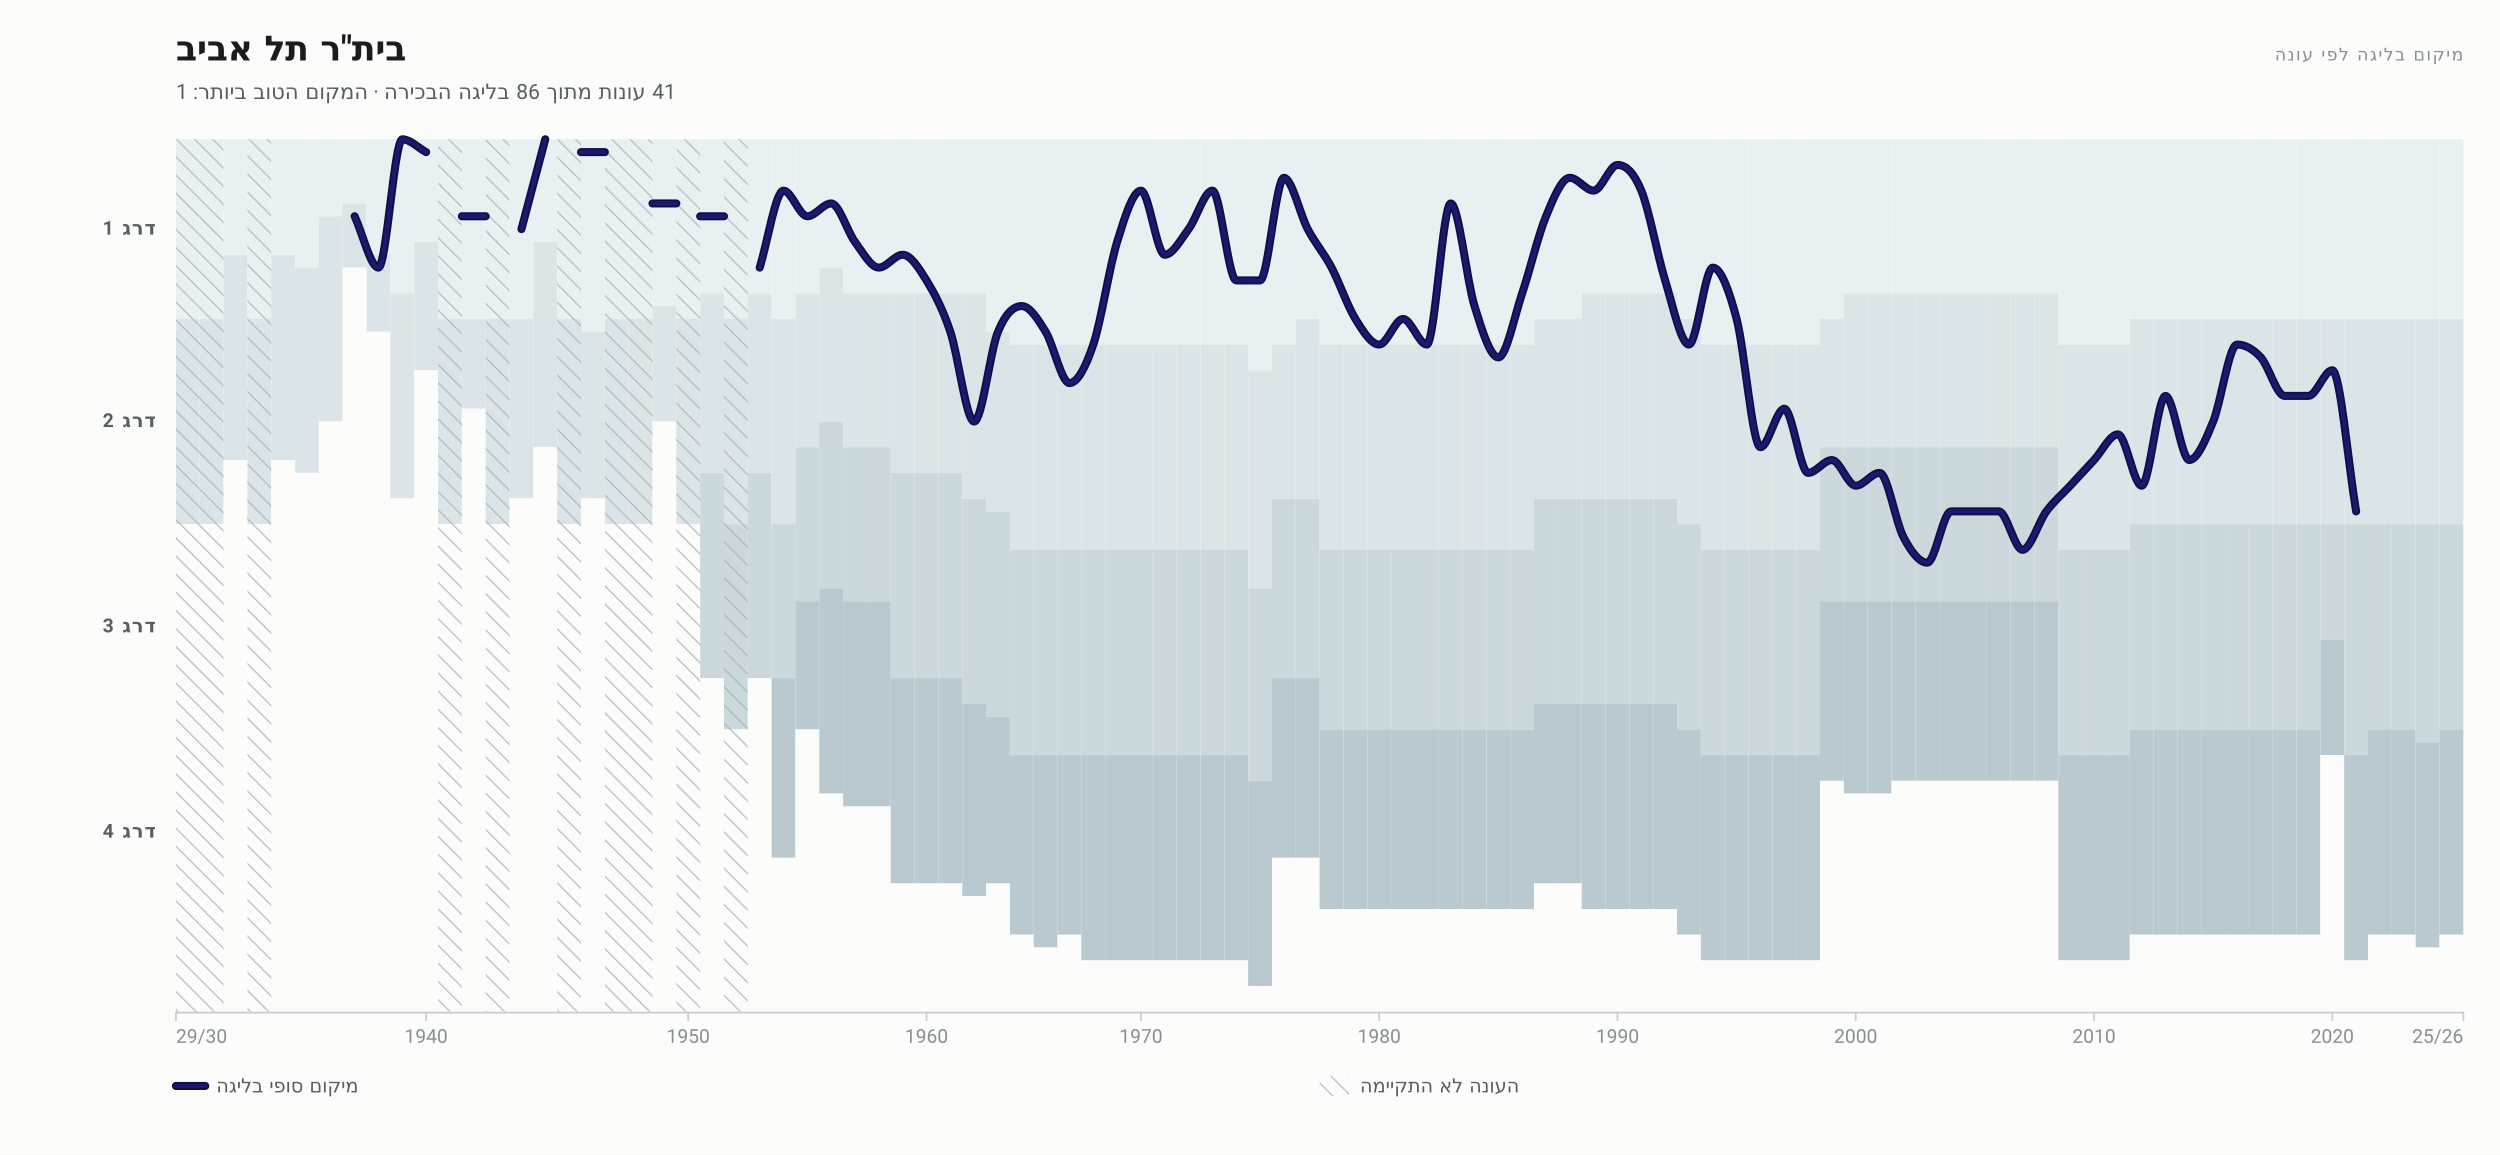
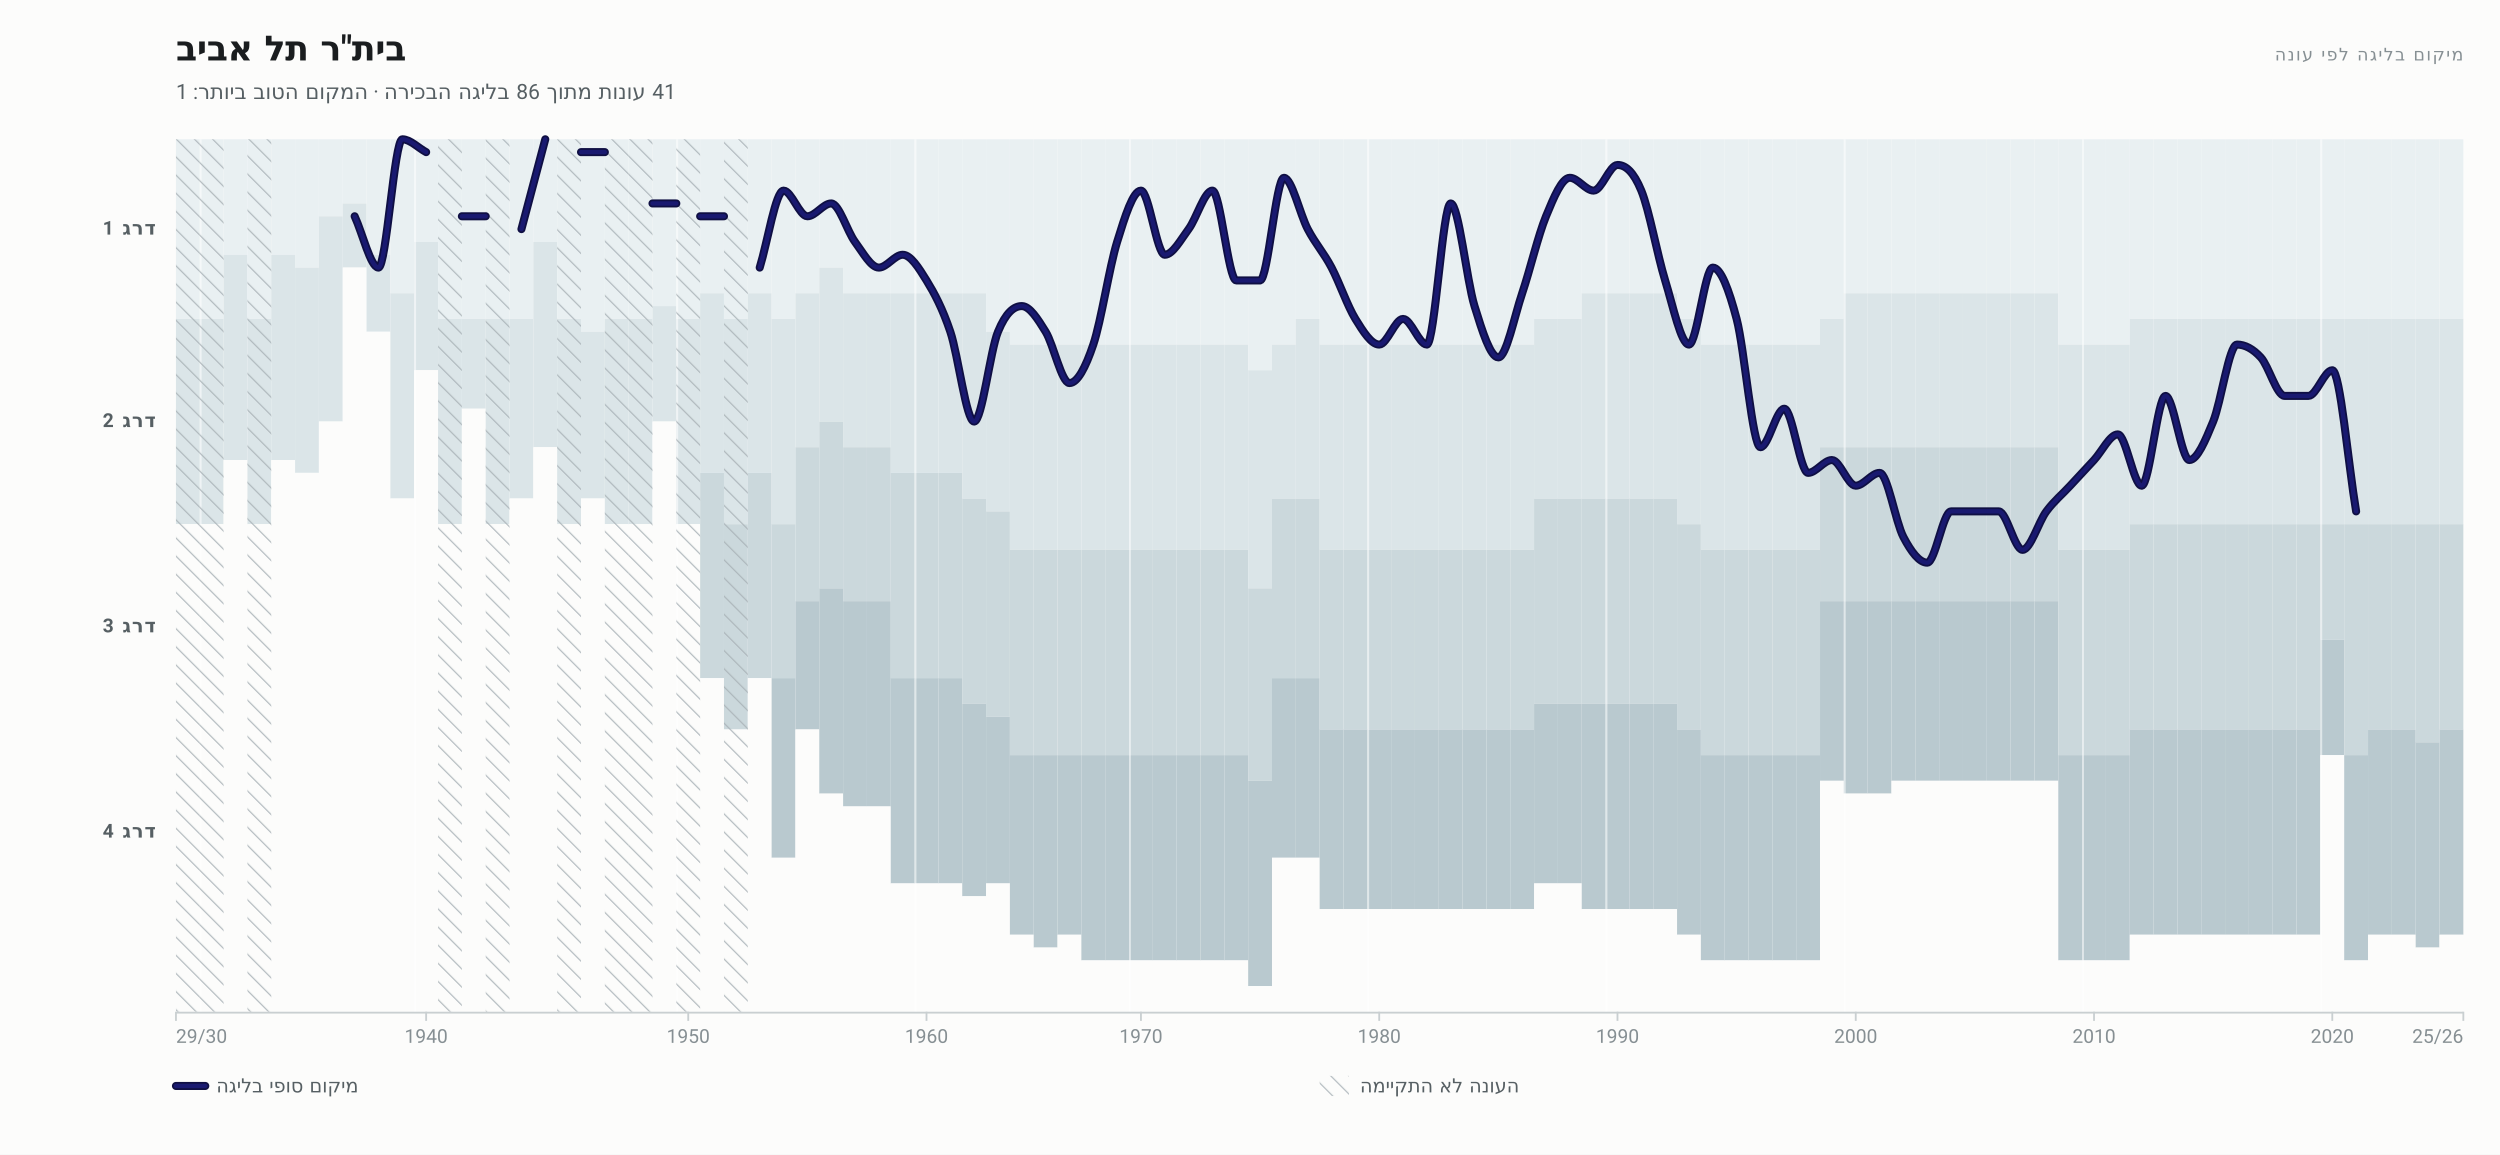
<svg xmlns="http://www.w3.org/2000/svg" width="1364" height="630" viewBox="0 0 1364 630" font-family="ui-sans-serif, -apple-system, 'Segoe UI', Roboto, 'DejaVu Sans', 'Liberation Sans', sans-serif" role="img" aria-label="בית&quot;ר תל אביב, 1929/1930 – 2025/2026">
  <style>
  .bg{fill:#FCFCFB} .ink{fill:#1A1D1F} .ink2{fill:#565F63}
  .ink3{fill:#868F93} .rule{stroke:#C9CFD1}
  .line,.casing{fill:none;stroke-linecap:round;stroke-linejoin:round}
  .casing{stroke:#0F0F43;stroke-width:4.4}
  .line{stroke:#191970;stroke-width:2.4}
  .champ{fill:#A06A0A}
+   .grid{stroke:#FFFFFF;stroke-opacity:0.55;stroke-width:1;fill:none}
</style>
  <defs>
    <pattern id="notplayed" width="7" height="7" patternUnits="userSpaceOnUse" patternTransform="rotate(-45)">
      <line x1="0" y1="0" x2="0" y2="7" stroke="#A9B2B6" stroke-width="1.4" />
    </pattern>
    <pattern id="uncovered" width="5" height="5" patternUnits="userSpaceOnUse">
      <circle cx="1.4" cy="1.4" r="1" fill="#A9B2B6" />
    </pattern>
    <pattern id="stopped" width="4" height="4" patternUnits="userSpaceOnUse">
      <rect width="4" height="2" fill="#A9B2B6" fill-opacity=".55" />
    </pattern>
    <pattern id="notier" width="4" height="4" patternUnits="userSpaceOnUse">
      <rect width="4" height="4" fill="#FCFCFB" />
    </pattern>
  </defs>
  <rect class="bg" width="1364" height="630" />
  <rect x="96" y="76" width="13" height="98" fill="#E9F0F2" />
  <rect x="96" y="174" width="13" height="112" fill="#DBE5E8" />
  <rect x="96" y="286" width="13" height="266" fill="url(#notier)" />
  <rect x="109" y="76" width="13" height="98" fill="#E9F0F2" />
  <rect x="109" y="174" width="13" height="112" fill="#DBE5E8" />
  <rect x="109" y="286" width="13" height="266" fill="url(#notier)" />
  <rect x="122" y="76" width="13" height="63" fill="#E9F0F2" />
  <rect x="122" y="139" width="13" height="112" fill="#DBE5E8" />
  <rect x="122" y="251" width="13" height="301" fill="url(#notier)" />
  <rect x="135" y="76" width="13" height="98" fill="#E9F0F2" />
  <rect x="135" y="174" width="13" height="112" fill="#DBE5E8" />
  <rect x="135" y="286" width="13" height="266" fill="url(#notier)" />
  <rect x="148" y="76" width="13" height="63" fill="#E9F0F2" />
  <rect x="148" y="139" width="13" height="112" fill="#DBE5E8" />
  <rect x="148" y="251" width="13" height="301" fill="url(#notier)" />
  <rect x="161" y="76" width="13" height="70" fill="#E9F0F2" />
  <rect x="161" y="146" width="13" height="112" fill="#DBE5E8" />
  <rect x="161" y="258" width="13" height="294" fill="url(#notier)" />
  <rect x="174" y="76" width="13" height="42" fill="#E9F0F2" />
  <rect x="174" y="118" width="13" height="112" fill="#DBE5E8" />
  <rect x="174" y="230" width="13" height="322" fill="url(#notier)" />
  <rect x="187" y="76" width="13" height="35" fill="#E9F0F2" />
  <rect x="187" y="111" width="13" height="35" fill="#DBE5E8" />
  <rect x="187" y="146" width="13" height="406" fill="url(#notier)" />
  <rect x="200" y="76" width="13" height="63" fill="#E9F0F2" />
  <rect x="200" y="139" width="13" height="42" fill="#DBE5E8" />
  <rect x="200" y="181" width="13" height="371" fill="url(#notier)" />
  <rect x="213" y="76" width="13" height="84" fill="#E9F0F2" />
  <rect x="213" y="160" width="13" height="112" fill="#DBE5E8" />
  <rect x="213" y="272" width="13" height="280" fill="url(#notier)" />
  <rect x="226" y="76" width="13" height="56" fill="#E9F0F2" />
  <rect x="226" y="132" width="13" height="70" fill="#DBE5E8" />
  <rect x="226" y="202" width="13" height="350" fill="url(#notier)" />
  <rect x="239" y="76" width="13" height="98" fill="#E9F0F2" />
  <rect x="239" y="174" width="13" height="112" fill="#DBE5E8" />
  <rect x="239" y="286" width="13" height="266" fill="url(#notier)" />
  <rect x="252" y="76" width="13" height="98" fill="#E9F0F2" />
  <rect x="252" y="174" width="13" height="49" fill="#DBE5E8" />
  <rect x="252" y="223" width="13" height="329" fill="url(#notier)" />
  <rect x="265" y="76" width="13" height="98" fill="#E9F0F2" />
  <rect x="265" y="174" width="13" height="112" fill="#DBE5E8" />
  <rect x="265" y="286" width="13" height="266" fill="url(#notier)" />
  <rect x="278" y="76" width="13" height="98" fill="#E9F0F2" />
  <rect x="278" y="174" width="13" height="98" fill="#DBE5E8" />
  <rect x="278" y="272" width="13" height="280" fill="url(#notier)" />
  <rect x="291" y="76" width="13" height="56" fill="#E9F0F2" />
  <rect x="291" y="132" width="13" height="112" fill="#DBE5E8" />
  <rect x="291" y="244" width="13" height="308" fill="url(#notier)" />
  <rect x="304" y="76" width="13" height="98" fill="#E9F0F2" />
  <rect x="304" y="174" width="13" height="112" fill="#DBE5E8" />
  <rect x="304" y="286" width="13" height="266" fill="url(#notier)" />
  <rect x="317" y="76" width="13" height="105" fill="#E9F0F2" />
  <rect x="317" y="181" width="13" height="91" fill="#DBE5E8" />
  <rect x="317" y="272" width="13" height="280" fill="url(#notier)" />
  <rect x="330" y="76" width="13" height="98" fill="#E9F0F2" />
  <rect x="330" y="174" width="13" height="112" fill="#DBE5E8" />
  <rect x="330" y="286" width="13" height="266" fill="url(#notier)" />
  <rect x="343" y="76" width="13" height="98" fill="#E9F0F2" />
  <rect x="343" y="174" width="13" height="112" fill="#DBE5E8" />
  <rect x="343" y="286" width="13" height="266" fill="url(#notier)" />
  <rect x="356" y="76" width="13" height="91" fill="#E9F0F2" />
  <rect x="356" y="167" width="13" height="63" fill="#DBE5E8" />
  <rect x="356" y="230" width="13" height="322" fill="url(#notier)" />
  <rect x="369" y="76" width="13" height="98" fill="#E9F0F2" />
  <rect x="369" y="174" width="13" height="112" fill="#DBE5E8" />
  <rect x="369" y="286" width="13" height="266" fill="url(#notier)" />
  <rect x="382" y="76" width="13" height="84" fill="#E9F0F2" />
  <rect x="382" y="160" width="13" height="98" fill="#DBE5E8" />
  <rect x="382" y="258" width="13" height="112" fill="#CBD8DC" />
  <rect x="382" y="370" width="13" height="182" fill="url(#notier)" />
  <rect x="395" y="76" width="13" height="98" fill="#E9F0F2" />
  <rect x="395" y="174" width="13" height="112" fill="#DBE5E8" />
  <rect x="395" y="286" width="13" height="112" fill="#CBD8DC" />
  <rect x="395" y="398" width="13" height="154" fill="url(#notier)" />
  <rect x="408" y="76" width="13" height="84" fill="#E9F0F2" />
  <rect x="408" y="160" width="13" height="98" fill="#DBE5E8" />
  <rect x="408" y="258" width="13" height="112" fill="#CBD8DC" />
  <rect x="408" y="370" width="13" height="182" fill="url(#notier)" />
  <rect x="421" y="76" width="13" height="98" fill="#E9F0F2" />
  <rect x="421" y="174" width="13" height="112" fill="#DBE5E8" />
  <rect x="421" y="286" width="13" height="84" fill="#CBD8DC" />
  <rect x="421" y="370" width="13" height="98" fill="#B9C9CF" />
  <rect x="421" y="468" width="13" height="84" fill="url(#notier)" />
  <rect x="434" y="76" width="13" height="84" fill="#E9F0F2" />
  <rect x="434" y="160" width="13" height="84" fill="#DBE5E8" />
  <rect x="434" y="244" width="13" height="84" fill="#CBD8DC" />
  <rect x="434" y="328" width="13" height="70" fill="#B9C9CF" />
  <rect x="434" y="398" width="13" height="154" fill="url(#notier)" />
  <rect x="447" y="76" width="13" height="70" fill="#E9F0F2" />
  <rect x="447" y="146" width="13" height="84" fill="#DBE5E8" />
  <rect x="447" y="230" width="13" height="91" fill="#CBD8DC" />
  <rect x="447" y="321" width="13" height="112" fill="#B9C9CF" />
  <rect x="447" y="433" width="13" height="119" fill="url(#notier)" />
  <rect x="460" y="76" width="13" height="84" fill="#E9F0F2" />
  <rect x="460" y="160" width="13" height="84" fill="#DBE5E8" />
  <rect x="460" y="244" width="13" height="84" fill="#CBD8DC" />
  <rect x="460" y="328" width="13" height="112" fill="#B9C9CF" />
  <rect x="460" y="440" width="13" height="112" fill="url(#notier)" />
  <rect x="473" y="76" width="13" height="84" fill="#E9F0F2" />
  <rect x="473" y="160" width="13" height="84" fill="#DBE5E8" />
  <rect x="473" y="244" width="13" height="84" fill="#CBD8DC" />
  <rect x="473" y="328" width="13" height="112" fill="#B9C9CF" />
  <rect x="473" y="440" width="13" height="112" fill="url(#notier)" />
  <rect x="486" y="76" width="13" height="84" fill="#E9F0F2" />
  <rect x="486" y="160" width="13" height="98" fill="#DBE5E8" />
  <rect x="486" y="258" width="13" height="112" fill="#CBD8DC" />
  <rect x="486" y="370" width="13" height="112" fill="#B9C9CF" />
  <rect x="486" y="482" width="13" height="70" fill="url(#notier)" />
  <rect x="499" y="76" width="13" height="84" fill="#E9F0F2" />
  <rect x="499" y="160" width="13" height="98" fill="#DBE5E8" />
  <rect x="499" y="258" width="13" height="112" fill="#CBD8DC" />
  <rect x="499" y="370" width="13" height="112" fill="#B9C9CF" />
  <rect x="499" y="482" width="13" height="70" fill="url(#notier)" />
  <rect x="512" y="76" width="13" height="84" fill="#E9F0F2" />
  <rect x="512" y="160" width="13" height="98" fill="#DBE5E8" />
  <rect x="512" y="258" width="13" height="112" fill="#CBD8DC" />
  <rect x="512" y="370" width="13" height="112" fill="#B9C9CF" />
  <rect x="512" y="482" width="13" height="70" fill="url(#notier)" />
  <rect x="525" y="76" width="13" height="84" fill="#E9F0F2" />
  <rect x="525" y="160" width="13" height="112" fill="#DBE5E8" />
  <rect x="525" y="272" width="13" height="112" fill="#CBD8DC" />
  <rect x="525" y="384" width="13" height="105" fill="#B9C9CF" />
  <rect x="525" y="489" width="13" height="63" fill="url(#notier)" />
  <rect x="538" y="76" width="13" height="105" fill="#E9F0F2" />
  <rect x="538" y="181" width="13" height="98" fill="#DBE5E8" />
  <rect x="538" y="279" width="13" height="112" fill="#CBD8DC" />
  <rect x="538" y="391" width="13" height="91" fill="#B9C9CF" />
  <rect x="538" y="482" width="13" height="70" fill="url(#notier)" />
  <rect x="551" y="76" width="13" height="112" fill="#E9F0F2" />
  <rect x="551" y="188" width="13" height="112" fill="#DBE5E8" />
  <rect x="551" y="300" width="13" height="112" fill="#CBD8DC" />
  <rect x="551" y="412" width="13" height="98" fill="#B9C9CF" />
  <rect x="551" y="510" width="13" height="42" fill="url(#notier)" />
  <rect x="564" y="76" width="13" height="112" fill="#E9F0F2" />
  <rect x="564" y="188" width="13" height="112" fill="#DBE5E8" />
  <rect x="564" y="300" width="13" height="112" fill="#CBD8DC" />
  <rect x="564" y="412" width="13" height="105" fill="#B9C9CF" />
  <rect x="564" y="517" width="13" height="35" fill="url(#notier)" />
  <rect x="577" y="76" width="13" height="112" fill="#E9F0F2" />
  <rect x="577" y="188" width="13" height="112" fill="#DBE5E8" />
  <rect x="577" y="300" width="13" height="112" fill="#CBD8DC" />
  <rect x="577" y="412" width="13" height="98" fill="#B9C9CF" />
  <rect x="577" y="510" width="13" height="42" fill="url(#notier)" />
  <rect x="590" y="76" width="13" height="112" fill="#E9F0F2" />
  <rect x="590" y="188" width="13" height="112" fill="#DBE5E8" />
  <rect x="590" y="300" width="13" height="112" fill="#CBD8DC" />
  <rect x="590" y="412" width="13" height="112" fill="#B9C9CF" />
  <rect x="590" y="524" width="13" height="28" fill="url(#notier)" />
  <rect x="603" y="76" width="13" height="112" fill="#E9F0F2" />
  <rect x="603" y="188" width="13" height="112" fill="#DBE5E8" />
  <rect x="603" y="300" width="13" height="112" fill="#CBD8DC" />
  <rect x="603" y="412" width="13" height="112" fill="#B9C9CF" />
  <rect x="603" y="524" width="13" height="28" fill="url(#notier)" />
  <rect x="616" y="76" width="13" height="112" fill="#E9F0F2" />
  <rect x="616" y="188" width="13" height="112" fill="#DBE5E8" />
  <rect x="616" y="300" width="13" height="112" fill="#CBD8DC" />
  <rect x="616" y="412" width="13" height="112" fill="#B9C9CF" />
  <rect x="616" y="524" width="13" height="28" fill="url(#notier)" />
  <rect x="629" y="76" width="13" height="112" fill="#E9F0F2" />
  <rect x="629" y="188" width="13" height="112" fill="#DBE5E8" />
  <rect x="629" y="300" width="13" height="112" fill="#CBD8DC" />
  <rect x="629" y="412" width="13" height="112" fill="#B9C9CF" />
  <rect x="629" y="524" width="13" height="28" fill="url(#notier)" />
  <rect x="642" y="76" width="13" height="112" fill="#E9F0F2" />
  <rect x="642" y="188" width="13" height="112" fill="#DBE5E8" />
  <rect x="642" y="300" width="13" height="112" fill="#CBD8DC" />
  <rect x="642" y="412" width="13" height="112" fill="#B9C9CF" />
  <rect x="642" y="524" width="13" height="28" fill="url(#notier)" />
  <rect x="655" y="76" width="13" height="112" fill="#E9F0F2" />
  <rect x="655" y="188" width="13" height="112" fill="#DBE5E8" />
  <rect x="655" y="300" width="13" height="112" fill="#CBD8DC" />
  <rect x="655" y="412" width="13" height="112" fill="#B9C9CF" />
  <rect x="655" y="524" width="13" height="28" fill="url(#notier)" />
  <rect x="668" y="76" width="13" height="112" fill="#E9F0F2" />
  <rect x="668" y="188" width="13" height="112" fill="#DBE5E8" />
  <rect x="668" y="300" width="13" height="112" fill="#CBD8DC" />
  <rect x="668" y="412" width="13" height="112" fill="#B9C9CF" />
  <rect x="668" y="524" width="13" height="28" fill="url(#notier)" />
  <rect x="681" y="76" width="13" height="126" fill="#E9F0F2" />
  <rect x="681" y="202" width="13" height="119" fill="#DBE5E8" />
  <rect x="681" y="321" width="13" height="105" fill="#CBD8DC" />
  <rect x="681" y="426" width="13" height="112" fill="#B9C9CF" />
  <rect x="681" y="538" width="13" height="14" fill="url(#notier)" />
  <rect x="694" y="76" width="13" height="112" fill="#E9F0F2" />
  <rect x="694" y="188" width="13" height="84" fill="#DBE5E8" />
  <rect x="694" y="272" width="13" height="98" fill="#CBD8DC" />
  <rect x="694" y="370" width="13" height="98" fill="#B9C9CF" />
  <rect x="694" y="468" width="13" height="84" fill="url(#notier)" />
  <rect x="707" y="76" width="13" height="98" fill="#E9F0F2" />
  <rect x="707" y="174" width="13" height="98" fill="#DBE5E8" />
  <rect x="707" y="272" width="13" height="98" fill="#CBD8DC" />
  <rect x="707" y="370" width="13" height="98" fill="#B9C9CF" />
  <rect x="707" y="468" width="13" height="84" fill="url(#notier)" />
  <rect x="720" y="76" width="13" height="112" fill="#E9F0F2" />
  <rect x="720" y="188" width="13" height="112" fill="#DBE5E8" />
  <rect x="720" y="300" width="13" height="98" fill="#CBD8DC" />
  <rect x="720" y="398" width="13" height="98" fill="#B9C9CF" />
  <rect x="720" y="496" width="13" height="56" fill="url(#notier)" />
  <rect x="733" y="76" width="13" height="112" fill="#E9F0F2" />
  <rect x="733" y="188" width="13" height="112" fill="#DBE5E8" />
  <rect x="733" y="300" width="13" height="98" fill="#CBD8DC" />
  <rect x="733" y="398" width="13" height="98" fill="#B9C9CF" />
  <rect x="733" y="496" width="13" height="56" fill="url(#notier)" />
  <rect x="746" y="76" width="13" height="112" fill="#E9F0F2" />
  <rect x="746" y="188" width="13" height="112" fill="#DBE5E8" />
  <rect x="746" y="300" width="13" height="98" fill="#CBD8DC" />
  <rect x="746" y="398" width="13" height="98" fill="#B9C9CF" />
  <rect x="746" y="496" width="13" height="56" fill="url(#notier)" />
  <rect x="759" y="76" width="13" height="112" fill="#E9F0F2" />
  <rect x="759" y="188" width="13" height="112" fill="#DBE5E8" />
  <rect x="759" y="300" width="13" height="98" fill="#CBD8DC" />
  <rect x="759" y="398" width="13" height="98" fill="#B9C9CF" />
  <rect x="759" y="496" width="13" height="56" fill="url(#notier)" />
  <rect x="772" y="76" width="13" height="112" fill="#E9F0F2" />
  <rect x="772" y="188" width="13" height="112" fill="#DBE5E8" />
  <rect x="772" y="300" width="13" height="98" fill="#CBD8DC" />
  <rect x="772" y="398" width="13" height="98" fill="#B9C9CF" />
  <rect x="772" y="496" width="13" height="56" fill="url(#notier)" />
  <rect x="785" y="76" width="13" height="112" fill="#E9F0F2" />
  <rect x="785" y="188" width="13" height="112" fill="#DBE5E8" />
  <rect x="785" y="300" width="13" height="98" fill="#CBD8DC" />
  <rect x="785" y="398" width="13" height="98" fill="#B9C9CF" />
  <rect x="785" y="496" width="13" height="56" fill="url(#notier)" />
  <rect x="798" y="76" width="13" height="112" fill="#E9F0F2" />
  <rect x="798" y="188" width="13" height="112" fill="#DBE5E8" />
  <rect x="798" y="300" width="13" height="98" fill="#CBD8DC" />
  <rect x="798" y="398" width="13" height="98" fill="#B9C9CF" />
  <rect x="798" y="496" width="13" height="56" fill="url(#notier)" />
  <rect x="811" y="76" width="13" height="112" fill="#E9F0F2" />
  <rect x="811" y="188" width="13" height="112" fill="#DBE5E8" />
  <rect x="811" y="300" width="13" height="98" fill="#CBD8DC" />
  <rect x="811" y="398" width="13" height="98" fill="#B9C9CF" />
  <rect x="811" y="496" width="13" height="56" fill="url(#notier)" />
  <rect x="824" y="76" width="13" height="112" fill="#E9F0F2" />
  <rect x="824" y="188" width="13" height="112" fill="#DBE5E8" />
  <rect x="824" y="300" width="13" height="98" fill="#CBD8DC" />
  <rect x="824" y="398" width="13" height="98" fill="#B9C9CF" />
  <rect x="824" y="496" width="13" height="56" fill="url(#notier)" />
  <rect x="837" y="76" width="13" height="98" fill="#E9F0F2" />
  <rect x="837" y="174" width="13" height="98" fill="#DBE5E8" />
  <rect x="837" y="272" width="13" height="112" fill="#CBD8DC" />
  <rect x="837" y="384" width="13" height="98" fill="#B9C9CF" />
  <rect x="837" y="482" width="13" height="70" fill="url(#notier)" />
  <rect x="850" y="76" width="13" height="98" fill="#E9F0F2" />
  <rect x="850" y="174" width="13" height="98" fill="#DBE5E8" />
  <rect x="850" y="272" width="13" height="112" fill="#CBD8DC" />
  <rect x="850" y="384" width="13" height="98" fill="#B9C9CF" />
  <rect x="850" y="482" width="13" height="70" fill="url(#notier)" />
  <rect x="863" y="76" width="13" height="84" fill="#E9F0F2" />
  <rect x="863" y="160" width="13" height="112" fill="#DBE5E8" />
  <rect x="863" y="272" width="13" height="112" fill="#CBD8DC" />
  <rect x="863" y="384" width="13" height="112" fill="#B9C9CF" />
  <rect x="863" y="496" width="13" height="56" fill="url(#notier)" />
  <rect x="876" y="76" width="13" height="84" fill="#E9F0F2" />
  <rect x="876" y="160" width="13" height="112" fill="#DBE5E8" />
  <rect x="876" y="272" width="13" height="112" fill="#CBD8DC" />
  <rect x="876" y="384" width="13" height="112" fill="#B9C9CF" />
  <rect x="876" y="496" width="13" height="56" fill="url(#notier)" />
  <rect x="889" y="76" width="13" height="84" fill="#E9F0F2" />
  <rect x="889" y="160" width="13" height="112" fill="#DBE5E8" />
  <rect x="889" y="272" width="13" height="112" fill="#CBD8DC" />
  <rect x="889" y="384" width="13" height="112" fill="#B9C9CF" />
  <rect x="889" y="496" width="13" height="56" fill="url(#notier)" />
  <rect x="902" y="76" width="13" height="84" fill="#E9F0F2" />
  <rect x="902" y="160" width="13" height="112" fill="#DBE5E8" />
  <rect x="902" y="272" width="13" height="112" fill="#CBD8DC" />
  <rect x="902" y="384" width="13" height="112" fill="#B9C9CF" />
  <rect x="902" y="496" width="13" height="56" fill="url(#notier)" />
  <rect x="915" y="76" width="13" height="98" fill="#E9F0F2" />
  <rect x="915" y="174" width="13" height="112" fill="#DBE5E8" />
  <rect x="915" y="286" width="13" height="112" fill="#CBD8DC" />
  <rect x="915" y="398" width="13" height="112" fill="#B9C9CF" />
  <rect x="915" y="510" width="13" height="42" fill="url(#notier)" />
  <rect x="928" y="76" width="13" height="112" fill="#E9F0F2" />
  <rect x="928" y="188" width="13" height="112" fill="#DBE5E8" />
  <rect x="928" y="300" width="13" height="112" fill="#CBD8DC" />
  <rect x="928" y="412" width="13" height="112" fill="#B9C9CF" />
  <rect x="928" y="524" width="13" height="28" fill="url(#notier)" />
  <rect x="941" y="76" width="13" height="112" fill="#E9F0F2" />
  <rect x="941" y="188" width="13" height="112" fill="#DBE5E8" />
  <rect x="941" y="300" width="13" height="112" fill="#CBD8DC" />
  <rect x="941" y="412" width="13" height="112" fill="#B9C9CF" />
  <rect x="941" y="524" width="13" height="28" fill="url(#notier)" />
  <rect x="954" y="76" width="13" height="112" fill="#E9F0F2" />
  <rect x="954" y="188" width="13" height="112" fill="#DBE5E8" />
  <rect x="954" y="300" width="13" height="112" fill="#CBD8DC" />
  <rect x="954" y="412" width="13" height="112" fill="#B9C9CF" />
  <rect x="954" y="524" width="13" height="28" fill="url(#notier)" />
  <rect x="967" y="76" width="13" height="112" fill="#E9F0F2" />
  <rect x="967" y="188" width="13" height="112" fill="#DBE5E8" />
  <rect x="967" y="300" width="13" height="112" fill="#CBD8DC" />
  <rect x="967" y="412" width="13" height="112" fill="#B9C9CF" />
  <rect x="967" y="524" width="13" height="28" fill="url(#notier)" />
  <rect x="980" y="76" width="13" height="112" fill="#E9F0F2" />
  <rect x="980" y="188" width="13" height="112" fill="#DBE5E8" />
  <rect x="980" y="300" width="13" height="112" fill="#CBD8DC" />
  <rect x="980" y="412" width="13" height="112" fill="#B9C9CF" />
  <rect x="980" y="524" width="13" height="28" fill="url(#notier)" />
  <rect x="993" y="76" width="13" height="98" fill="#E9F0F2" />
  <rect x="993" y="174" width="13" height="70" fill="#DBE5E8" />
  <rect x="993" y="244" width="13" height="84" fill="#CBD8DC" />
  <rect x="993" y="328" width="13" height="98" fill="#B9C9CF" />
  <rect x="993" y="426" width="13" height="126" fill="url(#notier)" />
  <rect x="1006" y="76" width="13" height="84" fill="#E9F0F2" />
  <rect x="1006" y="160" width="13" height="84" fill="#DBE5E8" />
  <rect x="1006" y="244" width="13" height="84" fill="#CBD8DC" />
  <rect x="1006" y="328" width="13" height="105" fill="#B9C9CF" />
  <rect x="1006" y="433" width="13" height="119" fill="url(#notier)" />
  <rect x="1019" y="76" width="13" height="84" fill="#E9F0F2" />
  <rect x="1019" y="160" width="13" height="84" fill="#DBE5E8" />
  <rect x="1019" y="244" width="13" height="84" fill="#CBD8DC" />
  <rect x="1019" y="328" width="13" height="105" fill="#B9C9CF" />
  <rect x="1019" y="433" width="13" height="119" fill="url(#notier)" />
  <rect x="1032" y="76" width="13" height="84" fill="#E9F0F2" />
  <rect x="1032" y="160" width="13" height="84" fill="#DBE5E8" />
  <rect x="1032" y="244" width="13" height="84" fill="#CBD8DC" />
  <rect x="1032" y="328" width="13" height="98" fill="#B9C9CF" />
  <rect x="1032" y="426" width="13" height="126" fill="url(#notier)" />
  <rect x="1045" y="76" width="13" height="84" fill="#E9F0F2" />
  <rect x="1045" y="160" width="13" height="84" fill="#DBE5E8" />
  <rect x="1045" y="244" width="13" height="84" fill="#CBD8DC" />
  <rect x="1045" y="328" width="13" height="98" fill="#B9C9CF" />
  <rect x="1045" y="426" width="13" height="126" fill="url(#notier)" />
  <rect x="1058" y="76" width="13" height="84" fill="#E9F0F2" />
  <rect x="1058" y="160" width="13" height="84" fill="#DBE5E8" />
  <rect x="1058" y="244" width="13" height="84" fill="#CBD8DC" />
  <rect x="1058" y="328" width="13" height="98" fill="#B9C9CF" />
  <rect x="1058" y="426" width="13" height="126" fill="url(#notier)" />
  <rect x="1071" y="76" width="13" height="84" fill="#E9F0F2" />
  <rect x="1071" y="160" width="13" height="84" fill="#DBE5E8" />
  <rect x="1071" y="244" width="13" height="84" fill="#CBD8DC" />
  <rect x="1071" y="328" width="13" height="98" fill="#B9C9CF" />
  <rect x="1071" y="426" width="13" height="126" fill="url(#notier)" />
  <rect x="1084" y="76" width="13" height="84" fill="#E9F0F2" />
  <rect x="1084" y="160" width="13" height="84" fill="#DBE5E8" />
  <rect x="1084" y="244" width="13" height="84" fill="#CBD8DC" />
  <rect x="1084" y="328" width="13" height="98" fill="#B9C9CF" />
  <rect x="1084" y="426" width="13" height="126" fill="url(#notier)" />
  <rect x="1097" y="76" width="13" height="84" fill="#E9F0F2" />
  <rect x="1097" y="160" width="13" height="84" fill="#DBE5E8" />
  <rect x="1097" y="244" width="13" height="84" fill="#CBD8DC" />
  <rect x="1097" y="328" width="13" height="98" fill="#B9C9CF" />
  <rect x="1097" y="426" width="13" height="126" fill="url(#notier)" />
  <rect x="1110" y="76" width="13" height="84" fill="#E9F0F2" />
  <rect x="1110" y="160" width="13" height="84" fill="#DBE5E8" />
  <rect x="1110" y="244" width="13" height="84" fill="#CBD8DC" />
  <rect x="1110" y="328" width="13" height="98" fill="#B9C9CF" />
  <rect x="1110" y="426" width="13" height="126" fill="url(#notier)" />
  <rect x="1123" y="76" width="13" height="112" fill="#E9F0F2" />
  <rect x="1123" y="188" width="13" height="112" fill="#DBE5E8" />
  <rect x="1123" y="300" width="13" height="112" fill="#CBD8DC" />
  <rect x="1123" y="412" width="13" height="112" fill="#B9C9CF" />
  <rect x="1123" y="524" width="13" height="28" fill="url(#notier)" />
  <rect x="1136" y="76" width="13" height="112" fill="#E9F0F2" />
  <rect x="1136" y="188" width="13" height="112" fill="#DBE5E8" />
  <rect x="1136" y="300" width="13" height="112" fill="#CBD8DC" />
  <rect x="1136" y="412" width="13" height="112" fill="#B9C9CF" />
  <rect x="1136" y="524" width="13" height="28" fill="url(#notier)" />
  <rect x="1149" y="76" width="13" height="112" fill="#E9F0F2" />
  <rect x="1149" y="188" width="13" height="112" fill="#DBE5E8" />
  <rect x="1149" y="300" width="13" height="112" fill="#CBD8DC" />
  <rect x="1149" y="412" width="13" height="112" fill="#B9C9CF" />
  <rect x="1149" y="524" width="13" height="28" fill="url(#notier)" />
  <rect x="1162" y="76" width="13" height="98" fill="#E9F0F2" />
  <rect x="1162" y="174" width="13" height="112" fill="#DBE5E8" />
  <rect x="1162" y="286" width="13" height="112" fill="#CBD8DC" />
  <rect x="1162" y="398" width="13" height="112" fill="#B9C9CF" />
  <rect x="1162" y="510" width="13" height="42" fill="url(#notier)" />
  <rect x="1175" y="76" width="13" height="98" fill="#E9F0F2" />
  <rect x="1175" y="174" width="13" height="112" fill="#DBE5E8" />
  <rect x="1175" y="286" width="13" height="112" fill="#CBD8DC" />
  <rect x="1175" y="398" width="13" height="112" fill="#B9C9CF" />
  <rect x="1175" y="510" width="13" height="42" fill="url(#notier)" />
  <rect x="1188" y="76" width="13" height="98" fill="#E9F0F2" />
  <rect x="1188" y="174" width="13" height="112" fill="#DBE5E8" />
  <rect x="1188" y="286" width="13" height="112" fill="#CBD8DC" />
  <rect x="1188" y="398" width="13" height="112" fill="#B9C9CF" />
  <rect x="1188" y="510" width="13" height="42" fill="url(#notier)" />
  <rect x="1201" y="76" width="13" height="98" fill="#E9F0F2" />
  <rect x="1201" y="174" width="13" height="112" fill="#DBE5E8" />
  <rect x="1201" y="286" width="13" height="112" fill="#CBD8DC" />
  <rect x="1201" y="398" width="13" height="112" fill="#B9C9CF" />
  <rect x="1201" y="510" width="13" height="42" fill="url(#notier)" />
  <rect x="1214" y="76" width="13" height="98" fill="#E9F0F2" />
  <rect x="1214" y="174" width="13" height="112" fill="#DBE5E8" />
  <rect x="1214" y="286" width="13" height="112" fill="#CBD8DC" />
  <rect x="1214" y="398" width="13" height="112" fill="#B9C9CF" />
  <rect x="1214" y="510" width="13" height="42" fill="url(#notier)" />
  <rect x="1227" y="76" width="13" height="98" fill="#E9F0F2" />
  <rect x="1227" y="174" width="13" height="112" fill="#DBE5E8" />
  <rect x="1227" y="286" width="13" height="112" fill="#CBD8DC" />
  <rect x="1227" y="398" width="13" height="112" fill="#B9C9CF" />
  <rect x="1227" y="510" width="13" height="42" fill="url(#notier)" />
  <rect x="1240" y="76" width="13" height="98" fill="#E9F0F2" />
  <rect x="1240" y="174" width="13" height="112" fill="#DBE5E8" />
  <rect x="1240" y="286" width="13" height="112" fill="#CBD8DC" />
  <rect x="1240" y="398" width="13" height="112" fill="#B9C9CF" />
  <rect x="1240" y="510" width="13" height="42" fill="url(#notier)" />
  <rect x="1253" y="76" width="13" height="98" fill="#E9F0F2" />
  <rect x="1253" y="174" width="13" height="112" fill="#DBE5E8" />
  <rect x="1253" y="286" width="13" height="112" fill="#CBD8DC" />
  <rect x="1253" y="398" width="13" height="112" fill="#B9C9CF" />
  <rect x="1253" y="510" width="13" height="42" fill="url(#notier)" />
  <rect x="1266" y="76" width="13" height="98" fill="#E9F0F2" />
  <rect x="1266" y="174" width="13" height="112" fill="#DBE5E8" />
  <rect x="1266" y="286" width="13" height="63" fill="#CBD8DC" />
  <rect x="1266" y="349" width="13" height="63" fill="#B9C9CF" />
  <rect x="1266" y="412" width="13" height="140" fill="url(#notier)" />
  <rect x="1279" y="76" width="13" height="98" fill="#E9F0F2" />
  <rect x="1279" y="174" width="13" height="112" fill="#DBE5E8" />
  <rect x="1279" y="286" width="13" height="126" fill="#CBD8DC" />
  <rect x="1279" y="412" width="13" height="112" fill="#B9C9CF" />
  <rect x="1279" y="524" width="13" height="28" fill="url(#notier)" />
  <rect x="1292" y="76" width="13" height="98" fill="#E9F0F2" />
  <rect x="1292" y="174" width="13" height="112" fill="#DBE5E8" />
  <rect x="1292" y="286" width="13" height="112" fill="#CBD8DC" />
  <rect x="1292" y="398" width="13" height="112" fill="#B9C9CF" />
  <rect x="1292" y="510" width="13" height="42" fill="url(#notier)" />
  <rect x="1305" y="76" width="13" height="98" fill="#E9F0F2" />
  <rect x="1305" y="174" width="13" height="112" fill="#DBE5E8" />
  <rect x="1305" y="286" width="13" height="112" fill="#CBD8DC" />
  <rect x="1305" y="398" width="13" height="112" fill="#B9C9CF" />
  <rect x="1305" y="510" width="13" height="42" fill="url(#notier)" />
  <rect x="1318" y="76" width="13" height="98" fill="#E9F0F2" />
  <rect x="1318" y="174" width="13" height="112" fill="#DBE5E8" />
  <rect x="1318" y="286" width="13" height="119" fill="#CBD8DC" />
  <rect x="1318" y="405" width="13" height="112" fill="#B9C9CF" />
  <rect x="1318" y="517" width="13" height="35" fill="url(#notier)" />
  <rect x="1331" y="76" width="13" height="98" fill="#E9F0F2" />
  <rect x="1331" y="174" width="13" height="112" fill="#DBE5E8" />
  <rect x="1331" y="286" width="13" height="112" fill="#CBD8DC" />
  <rect x="1331" y="398" width="13" height="112" fill="#B9C9CF" />
  <rect x="1331" y="510" width="13" height="42" fill="url(#notier)" />
+   <path class="grid" d="M109.5 76V552" />
+   <path class="grid" d="M226.5 76V552" />
+   <path class="grid" d="M369.5 76V552" />
+   <path class="grid" d="M499.5 76V552" />
+   <path class="grid" d="M616.5 76V552" />
+   <path class="grid" d="M746.5 76V552" />
+   <path class="grid" d="M876.5 76V552" />
+   <path class="grid" d="M1006.5 76V552" />
+   <path class="grid" d="M1136.5 76V552" />
+   <path class="grid" d="M1266.5 76V552" />
  <rect x="96" y="76" width="13" height="476" fill="url(#notplayed)" fill-opacity=".8" />
  <rect x="109" y="76" width="13" height="476" fill="url(#notplayed)" fill-opacity=".8" />
  <rect x="135" y="76" width="13" height="476" fill="url(#notplayed)" fill-opacity=".8" />
  <rect x="239" y="76" width="13" height="476" fill="url(#notplayed)" fill-opacity=".8" />
  <rect x="265" y="76" width="13" height="476" fill="url(#notplayed)" fill-opacity=".8" />
  <rect x="304" y="76" width="13" height="476" fill="url(#notplayed)" fill-opacity=".8" />
  <rect x="330" y="76" width="13" height="476" fill="url(#notplayed)" fill-opacity=".8" />
  <rect x="343" y="76" width="13" height="476" fill="url(#notplayed)" fill-opacity=".8" />
  <rect x="369" y="76" width="13" height="476" fill="url(#notplayed)" fill-opacity=".8" />
  <rect x="395" y="76" width="13" height="476" fill="url(#notplayed)" fill-opacity=".8" />
  <path class="casing" d="M193.5 118.0 C197.8 127.3 202.2 146.0 206.5 146.0 C210.8 146.0 215.2 76.0 219.5 76.0 C223.8 76.0 228.2 80.7 232.5 83.0" />
  <path class="casing" d="M252.0 118.0H265.0" />
  <path class="casing" d="M284.5 125.0 C288.8 108.7 293.2 92.3 297.5 76.0" />
  <path class="casing" d="M317.0 83.0H330.0" />
  <path class="casing" d="M356.0 111.0H369.0" />
  <path class="casing" d="M382.0 118.0H395.0" />
  <path class="casing" d="M414.5 146.0 C418.8 132.0 423.2 104.0 427.5 104.0 C431.8 104.0 436.2 118.0 440.5 118.0 C444.8 118.0 449.2 111.0 453.5 111.0 C457.8 111.0 462.2 126.2 466.5 132.0 C470.8 137.8 475.2 146.0 479.5 146.0 C483.8 146.0 488.2 139.0 492.5 139.0 C496.8 139.0 501.2 146.0 505.5 153.0 C509.8 160.0 514.2 168.2 518.5 181.0 C522.8 193.8 527.2 230.0 531.5 230.0 C535.8 230.0 540.2 191.5 544.5 181.0 C548.8 170.5 553.2 167.0 557.5 167.0 C561.8 167.0 566.2 174.0 570.5 181.0 C574.8 188.0 579.2 209.0 583.5 209.0 C587.8 209.0 592.2 200.8 596.5 188.0 C600.8 175.2 605.2 146.0 609.5 132.0 C613.8 118.0 618.2 104.0 622.5 104.0 C626.8 104.0 631.2 139.0 635.5 139.0 C639.8 139.0 644.2 130.8 648.5 125.0 C652.8 119.2 657.2 104.0 661.5 104.0 C665.8 104.0 670.2 153.0 674.5 153.0 C678.8 153.0 683.2 153.0 687.5 153.0 C691.8 153.0 696.2 97.0 700.5 97.0 C704.8 97.0 709.2 116.8 713.5 125.0 C717.8 133.2 722.2 137.8 726.5 146.0 C730.8 154.2 735.2 167.0 739.5 174.0 C743.8 181.0 748.2 188.0 752.5 188.0 C756.8 188.0 761.2 174.0 765.5 174.0 C769.8 174.0 774.2 188.0 778.5 188.0 C782.8 188.0 787.2 111.0 791.5 111.0 C795.8 111.0 800.2 153.0 804.5 167.0 C808.8 181.0 813.2 195.0 817.5 195.0 C821.8 195.0 826.2 172.8 830.5 160.0 C834.8 147.2 839.2 128.5 843.5 118.0 C847.8 107.5 852.2 97.0 856.5 97.0 C860.8 97.0 865.2 104.0 869.5 104.0 C873.8 104.0 878.2 90.0 882.5 90.0 C886.8 90.0 891.2 93.5 895.5 104.0 C899.8 114.5 904.2 139.0 908.5 153.0 C912.8 167.0 917.2 188.0 921.5 188.0 C925.8 188.0 930.2 146.0 934.5 146.0 C938.8 146.0 943.2 157.7 947.5 174.0 C951.8 190.3 956.2 244.0 960.5 244.0 C964.8 244.0 969.2 223.0 973.5 223.0 C977.8 223.0 982.2 258.0 986.5 258.0 C990.8 258.0 995.2 251.0 999.5 251.0 C1003.8 251.0 1008.2 265.0 1012.5 265.0 C1016.8 265.0 1021.2 258.0 1025.5 258.0 C1029.8 258.0 1034.2 284.8 1038.5 293.0 C1042.8 301.2 1047.2 307.0 1051.5 307.0 C1055.8 307.0 1060.2 279.0 1064.5 279.0 C1068.8 279.0 1073.2 279.0 1077.5 279.0 C1081.8 279.0 1086.2 279.0 1090.5 279.0 C1094.8 279.0 1099.2 300.0 1103.5 300.0 C1107.8 300.0 1112.2 284.8 1116.5 279.0 C1120.8 273.2 1125.2 269.7 1129.5 265.0 C1133.8 260.3 1138.2 255.7 1142.5 251.0 C1146.8 246.3 1151.2 237.0 1155.5 237.0 C1159.8 237.0 1164.2 265.0 1168.5 265.0 C1172.8 265.0 1177.2 216.0 1181.5 216.0 C1185.8 216.0 1190.2 251.0 1194.5 251.0 C1198.8 251.0 1203.2 240.5 1207.5 230.0 C1211.8 219.5 1216.2 188.0 1220.5 188.0 C1224.8 188.0 1229.2 190.3 1233.5 195.0 C1237.8 199.7 1242.2 216.0 1246.5 216.0 C1250.8 216.0 1255.2 216.0 1259.5 216.0 C1263.8 216.0 1268.2 202.0 1272.5 202.0 C1276.8 202.0 1281.2 253.3 1285.5 279.0" />
  <path class="line" d="M193.5 118.0 C197.8 127.3 202.2 146.0 206.5 146.0 C210.8 146.0 215.2 76.0 219.5 76.0 C223.8 76.0 228.2 80.7 232.5 83.0" />
  <path class="line" d="M252.0 118.0H265.0" />
  <path class="line" d="M284.5 125.0 C288.8 108.7 293.2 92.3 297.5 76.0" />
  <path class="line" d="M317.0 83.0H330.0" />
  <path class="line" d="M356.0 111.0H369.0" />
  <path class="line" d="M382.0 118.0H395.0" />
  <path class="line" d="M414.5 146.0 C418.8 132.0 423.2 104.0 427.5 104.0 C431.8 104.0 436.2 118.0 440.5 118.0 C444.8 118.0 449.2 111.0 453.5 111.0 C457.8 111.0 462.2 126.2 466.5 132.0 C470.8 137.8 475.2 146.0 479.5 146.0 C483.8 146.0 488.2 139.0 492.5 139.0 C496.8 139.0 501.2 146.0 505.5 153.0 C509.8 160.0 514.2 168.2 518.5 181.0 C522.8 193.8 527.2 230.0 531.5 230.0 C535.8 230.0 540.2 191.5 544.5 181.0 C548.8 170.5 553.2 167.0 557.5 167.0 C561.8 167.0 566.2 174.0 570.5 181.0 C574.8 188.0 579.2 209.0 583.5 209.0 C587.8 209.0 592.2 200.8 596.5 188.0 C600.8 175.2 605.2 146.0 609.5 132.0 C613.8 118.0 618.2 104.0 622.5 104.0 C626.8 104.0 631.2 139.0 635.5 139.0 C639.8 139.0 644.2 130.8 648.5 125.0 C652.8 119.2 657.2 104.0 661.5 104.0 C665.8 104.0 670.2 153.0 674.5 153.0 C678.8 153.0 683.2 153.0 687.5 153.0 C691.8 153.0 696.2 97.0 700.5 97.0 C704.8 97.0 709.2 116.8 713.5 125.0 C717.8 133.2 722.2 137.8 726.5 146.0 C730.8 154.2 735.2 167.0 739.5 174.0 C743.8 181.0 748.2 188.0 752.5 188.0 C756.8 188.0 761.2 174.0 765.5 174.0 C769.8 174.0 774.2 188.0 778.5 188.0 C782.8 188.0 787.2 111.0 791.5 111.0 C795.8 111.0 800.2 153.0 804.5 167.0 C808.8 181.0 813.2 195.0 817.5 195.0 C821.8 195.0 826.2 172.8 830.5 160.0 C834.8 147.2 839.2 128.5 843.5 118.0 C847.8 107.5 852.2 97.0 856.5 97.0 C860.8 97.0 865.2 104.0 869.5 104.0 C873.8 104.0 878.2 90.0 882.5 90.0 C886.8 90.0 891.2 93.5 895.5 104.0 C899.8 114.5 904.2 139.0 908.5 153.0 C912.8 167.0 917.2 188.0 921.5 188.0 C925.8 188.0 930.2 146.0 934.5 146.0 C938.8 146.0 943.2 157.7 947.5 174.0 C951.8 190.3 956.2 244.0 960.5 244.0 C964.8 244.0 969.2 223.0 973.5 223.0 C977.8 223.0 982.2 258.0 986.5 258.0 C990.8 258.0 995.2 251.0 999.5 251.0 C1003.8 251.0 1008.2 265.0 1012.5 265.0 C1016.8 265.0 1021.2 258.0 1025.5 258.0 C1029.8 258.0 1034.2 284.8 1038.5 293.0 C1042.8 301.2 1047.2 307.0 1051.5 307.0 C1055.8 307.0 1060.2 279.0 1064.5 279.0 C1068.8 279.0 1073.2 279.0 1077.5 279.0 C1081.8 279.0 1086.2 279.0 1090.5 279.0 C1094.8 279.0 1099.2 300.0 1103.5 300.0 C1107.8 300.0 1112.2 284.8 1116.5 279.0 C1120.8 273.2 1125.2 269.7 1129.5 265.0 C1133.8 260.3 1138.2 255.7 1142.5 251.0 C1146.8 246.3 1151.2 237.0 1155.5 237.0 C1159.8 237.0 1164.2 265.0 1168.5 265.0 C1172.8 265.0 1177.2 216.0 1181.5 216.0 C1185.8 216.0 1190.2 251.0 1194.5 251.0 C1198.8 251.0 1203.2 240.5 1207.5 230.0 C1211.8 219.5 1216.2 188.0 1220.5 188.0 C1224.8 188.0 1229.2 190.3 1233.5 195.0 C1237.8 199.7 1242.2 216.0 1246.5 216.0 C1250.8 216.0 1255.2 216.0 1259.5 216.0 C1263.8 216.0 1268.2 202.0 1272.5 202.0 C1276.8 202.0 1281.2 253.3 1285.5 279.0" />
  <text class="ink2" x="85" y="128.0" text-anchor="start" font-size="10.5" font-weight="600" direction="rtl" letter-spacing=".05em">דרג 1</text>
  <text class="ink2" x="85" y="233.0" text-anchor="start" font-size="10.5" font-weight="600" direction="rtl" letter-spacing=".05em">דרג 2</text>
  <text class="ink2" x="85" y="345.0" text-anchor="start" font-size="10.5" font-weight="600" direction="rtl" letter-spacing=".05em">דרג 3</text>
  <text class="ink2" x="85" y="457.0" text-anchor="start" font-size="10.5" font-weight="600" direction="rtl" letter-spacing=".05em">דרג 4</text>
  <path class="rule" d="M96 552.5h1248" fill="none" />
  <path class="rule" d="M96 552v5" fill="none" />
  <text class="ink3" x="96" y="569" text-anchor="start" font-size="10.5">29/30</text>
  <path class="rule" d="M232.5 552v5" fill="none" />
  <text class="ink3" x="232.5" y="569" text-anchor="middle" font-size="10.5">1940</text>
  <path class="rule" d="M375.5 552v5" fill="none" />
  <text class="ink3" x="375.5" y="569" text-anchor="middle" font-size="10.5">1950</text>
  <path class="rule" d="M505.5 552v5" fill="none" />
  <text class="ink3" x="505.5" y="569" text-anchor="middle" font-size="10.5">1960</text>
  <path class="rule" d="M622.5 552v5" fill="none" />
  <text class="ink3" x="622.5" y="569" text-anchor="middle" font-size="10.5">1970</text>
  <path class="rule" d="M752.5 552v5" fill="none" />
  <text class="ink3" x="752.5" y="569" text-anchor="middle" font-size="10.5">1980</text>
  <path class="rule" d="M882.5 552v5" fill="none" />
  <text class="ink3" x="882.5" y="569" text-anchor="middle" font-size="10.5">1990</text>
  <path class="rule" d="M1012.5 552v5" fill="none" />
  <text class="ink3" x="1012.5" y="569" text-anchor="middle" font-size="10.5">2000</text>
  <path class="rule" d="M1142.5 552v5" fill="none" />
  <text class="ink3" x="1142.5" y="569" text-anchor="middle" font-size="10.5">2010</text>
  <path class="rule" d="M1272.5 552v5" fill="none" />
  <text class="ink3" x="1272.5" y="569" text-anchor="middle" font-size="10.5">2020</text>
  <path class="rule" d="M1344 552v5" fill="none" />
  <text class="ink3" x="1344" y="569" text-anchor="end" font-size="10.5">25/26</text>
  <text class="ink" x="96" y="33" text-anchor="end" font-size="19" font-weight="600" direction="rtl" letter-spacing="-.01em">בית"ר תל אביב</text>
  <text class="ink2" x="96" y="54" text-anchor="end" font-size="11.5" direction="rtl">41 עונות מתוך 86 בליגה הבכירה · המקום הטוב ביותר: 1</text>
  <text class="ink3" x="1344" y="33" text-anchor="start" font-size="9.5" direction="rtl" letter-spacing=".08em">מיקום בליגה לפי עונה</text>
  <path class="casing" d="M96 592.5h16" />
  <path class="line" d="M96 592.5h16" />
  <text class="ink2" x="118" y="596" text-anchor="end" font-size="10.5" direction="rtl">מיקום סופי בליגה</text>
  <rect x="720.0" y="587" width="16" height="11" fill="url(#notplayed)" fill-opacity=".8" />
  <text class="ink2" x="742.0" y="596" text-anchor="end" font-size="10.5" direction="rtl">העונה לא התקיימה</text>
</svg>
